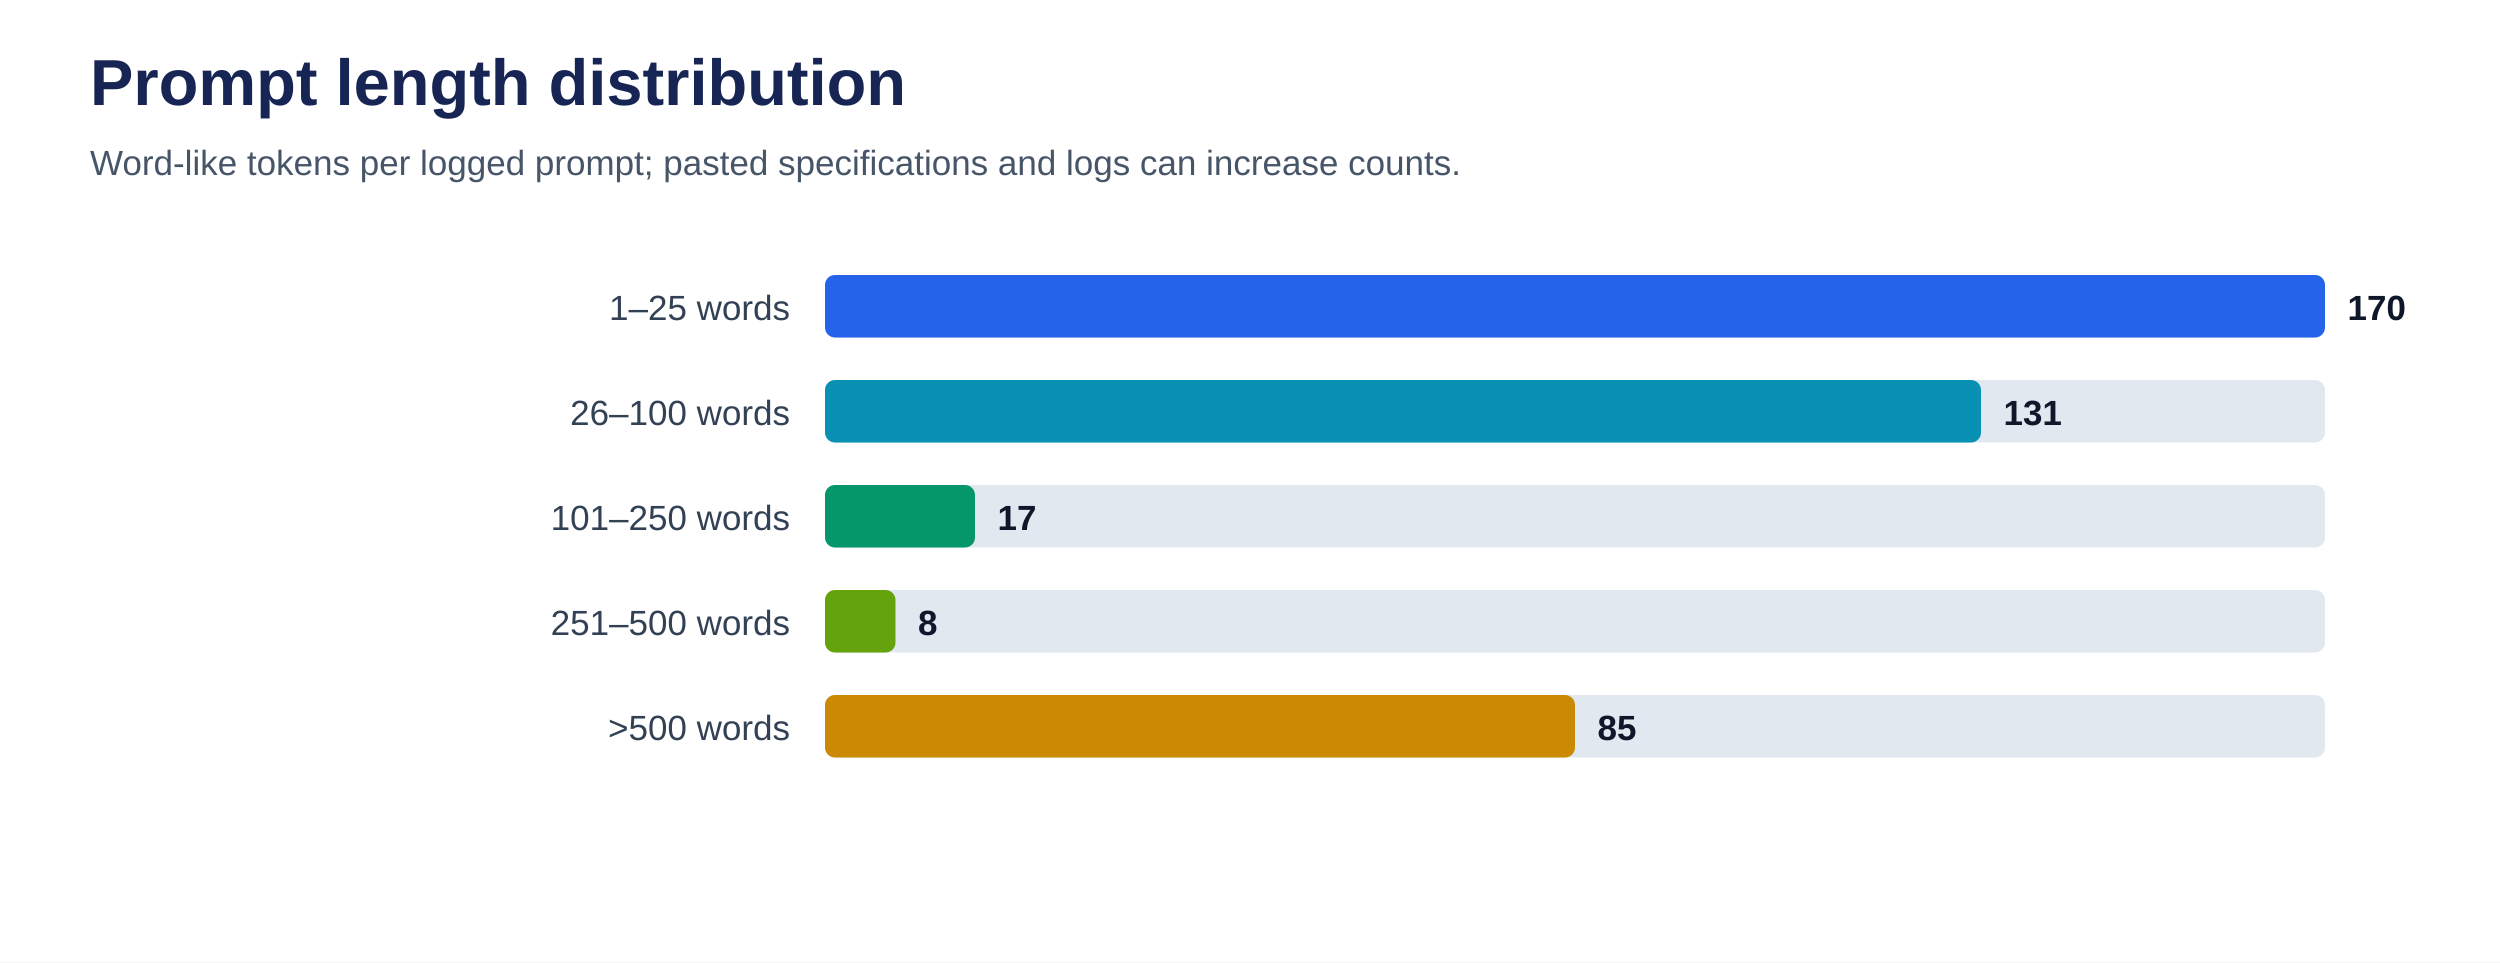
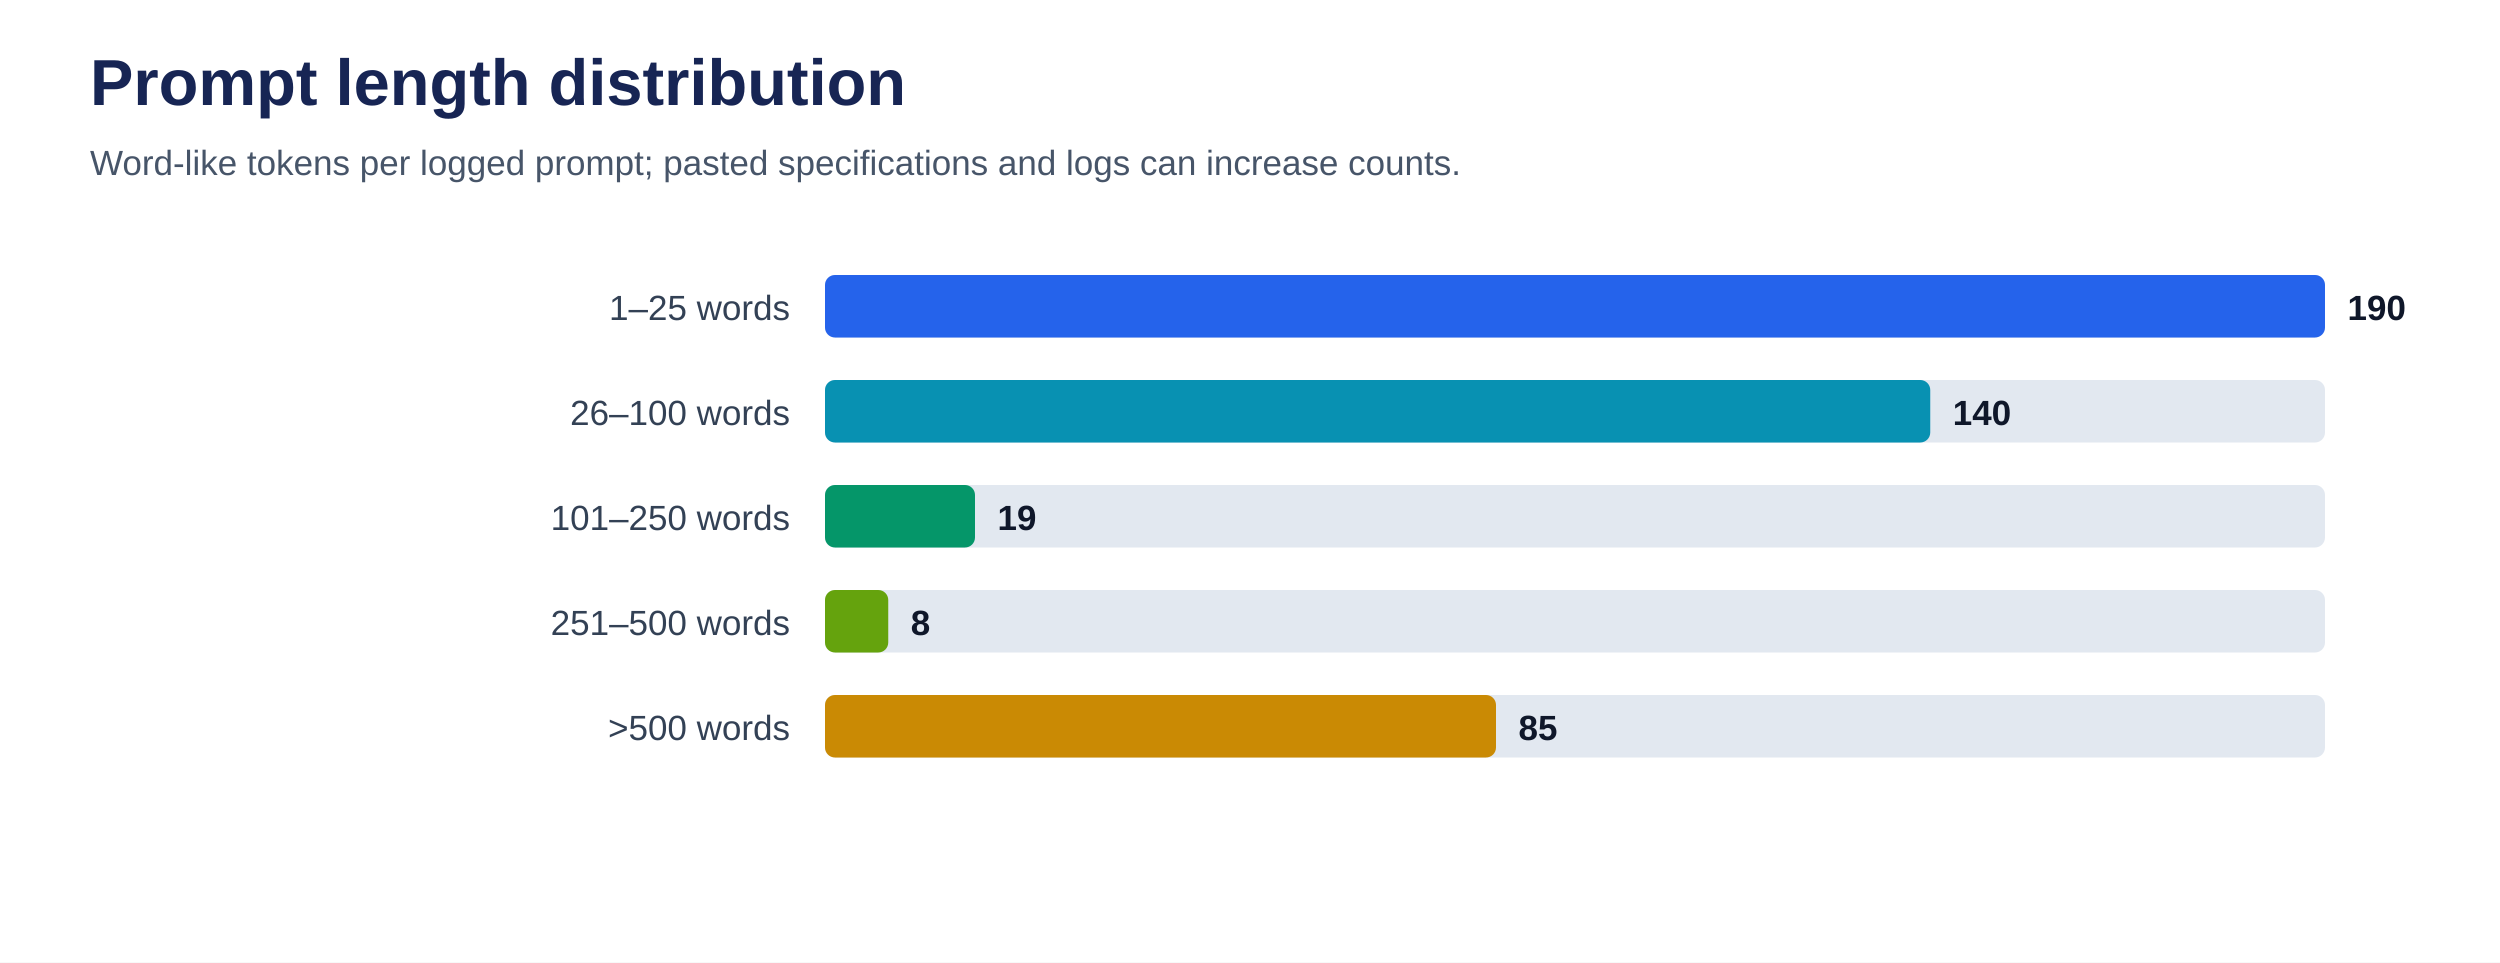
<svg xmlns="http://www.w3.org/2000/svg" viewBox="0 0 1000 385" role="img" aria-labelledby="title desc">
  <rect width="100%" height="100%" fill="#ffffff" />
  <text x="36" y="42" font-family="Arial, sans-serif" font-size="26" font-weight="700" fill="#172554">Prompt length distribution</text>
  <text x="36" y="70" font-family="Arial, sans-serif" font-size="14" fill="#475569">Word-like tokens per logged prompt; pasted specifications and logs can increase counts.</text>
  <text x="316" y="128" text-anchor="end" font-family="Arial, sans-serif" font-size="14" fill="#334155">1–25 words</text>
  <rect x="330" y="110" width="600" height="25" rx="4" fill="#e2e8f0" />
  <rect x="330" y="110" width="600.0" height="25" rx="4" fill="#2563eb" />
-   <text x="939.0" y="128" font-family="Arial, sans-serif" font-size="14" font-weight="700" fill="#0f172a">170</text>
+   <text x="939.0" y="128" font-family="Arial, sans-serif" font-size="14" font-weight="700" fill="#0f172a">190</text>
  <text x="316" y="170" text-anchor="end" font-family="Arial, sans-serif" font-size="14" fill="#334155">26–100 words</text>
  <rect x="330" y="152" width="600" height="25" rx="4" fill="#e2e8f0" />
-   <rect x="330" y="152" width="462.4" height="25" rx="4" fill="#0891b2" />
-   <text x="801.4" y="170" font-family="Arial, sans-serif" font-size="14" font-weight="700" fill="#0f172a">131</text>
+   <rect x="330" y="152" width="442.1" height="25" rx="4" fill="#0891b2" />
+   <text x="781.1" y="170" font-family="Arial, sans-serif" font-size="14" font-weight="700" fill="#0f172a">140</text>
  <text x="316" y="212" text-anchor="end" font-family="Arial, sans-serif" font-size="14" fill="#334155">101–250 words</text>
  <rect x="330" y="194" width="600" height="25" rx="4" fill="#e2e8f0" />
  <rect x="330" y="194" width="60.0" height="25" rx="4" fill="#059669" />
-   <text x="399.0" y="212" font-family="Arial, sans-serif" font-size="14" font-weight="700" fill="#0f172a">17</text>
+   <text x="399.0" y="212" font-family="Arial, sans-serif" font-size="14" font-weight="700" fill="#0f172a">19</text>
  <text x="316" y="254" text-anchor="end" font-family="Arial, sans-serif" font-size="14" fill="#334155">251–500 words</text>
  <rect x="330" y="236" width="600" height="25" rx="4" fill="#e2e8f0" />
-   <rect x="330" y="236" width="28.2" height="25" rx="4" fill="#65a30d" />
-   <text x="367.2" y="254" font-family="Arial, sans-serif" font-size="14" font-weight="700" fill="#0f172a">8</text>
+   <rect x="330" y="236" width="25.3" height="25" rx="4" fill="#65a30d" />
+   <text x="364.3" y="254" font-family="Arial, sans-serif" font-size="14" font-weight="700" fill="#0f172a">8</text>
  <text x="316" y="296" text-anchor="end" font-family="Arial, sans-serif" font-size="14" fill="#334155">&gt;500 words</text>
  <rect x="330" y="278" width="600" height="25" rx="4" fill="#e2e8f0" />
-   <rect x="330" y="278" width="300.0" height="25" rx="4" fill="#ca8a04" />
-   <text x="639.0" y="296" font-family="Arial, sans-serif" font-size="14" font-weight="700" fill="#0f172a">85</text>
+   <rect x="330" y="278" width="268.4" height="25" rx="4" fill="#ca8a04" />
+   <text x="607.4" y="296" font-family="Arial, sans-serif" font-size="14" font-weight="700" fill="#0f172a">85</text>
</svg>
